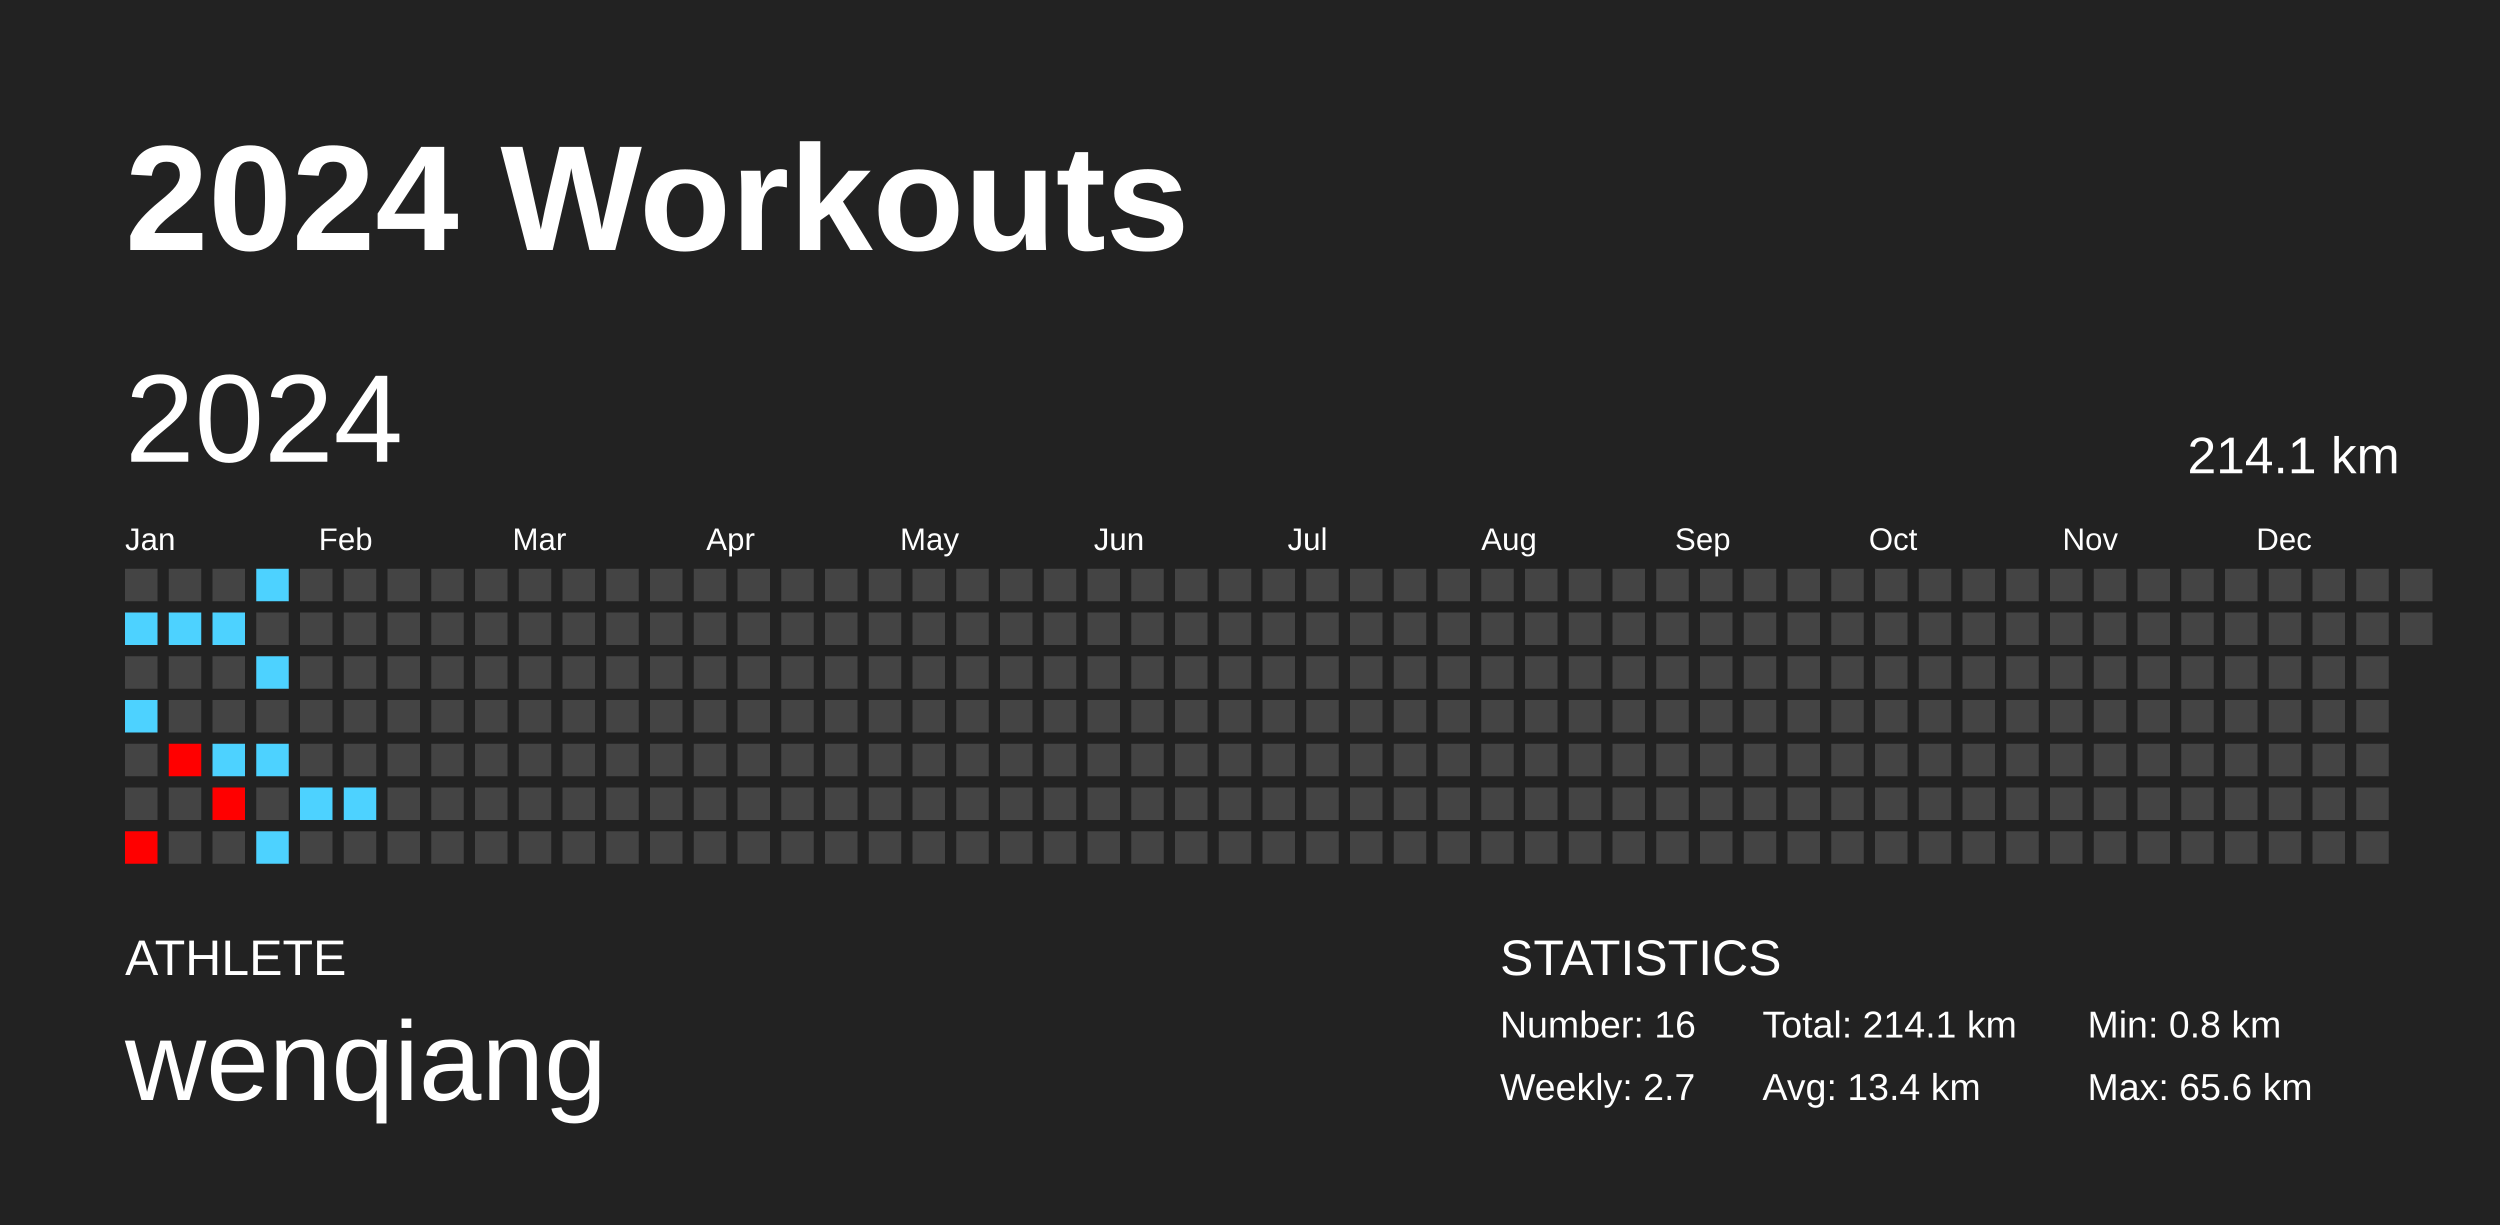
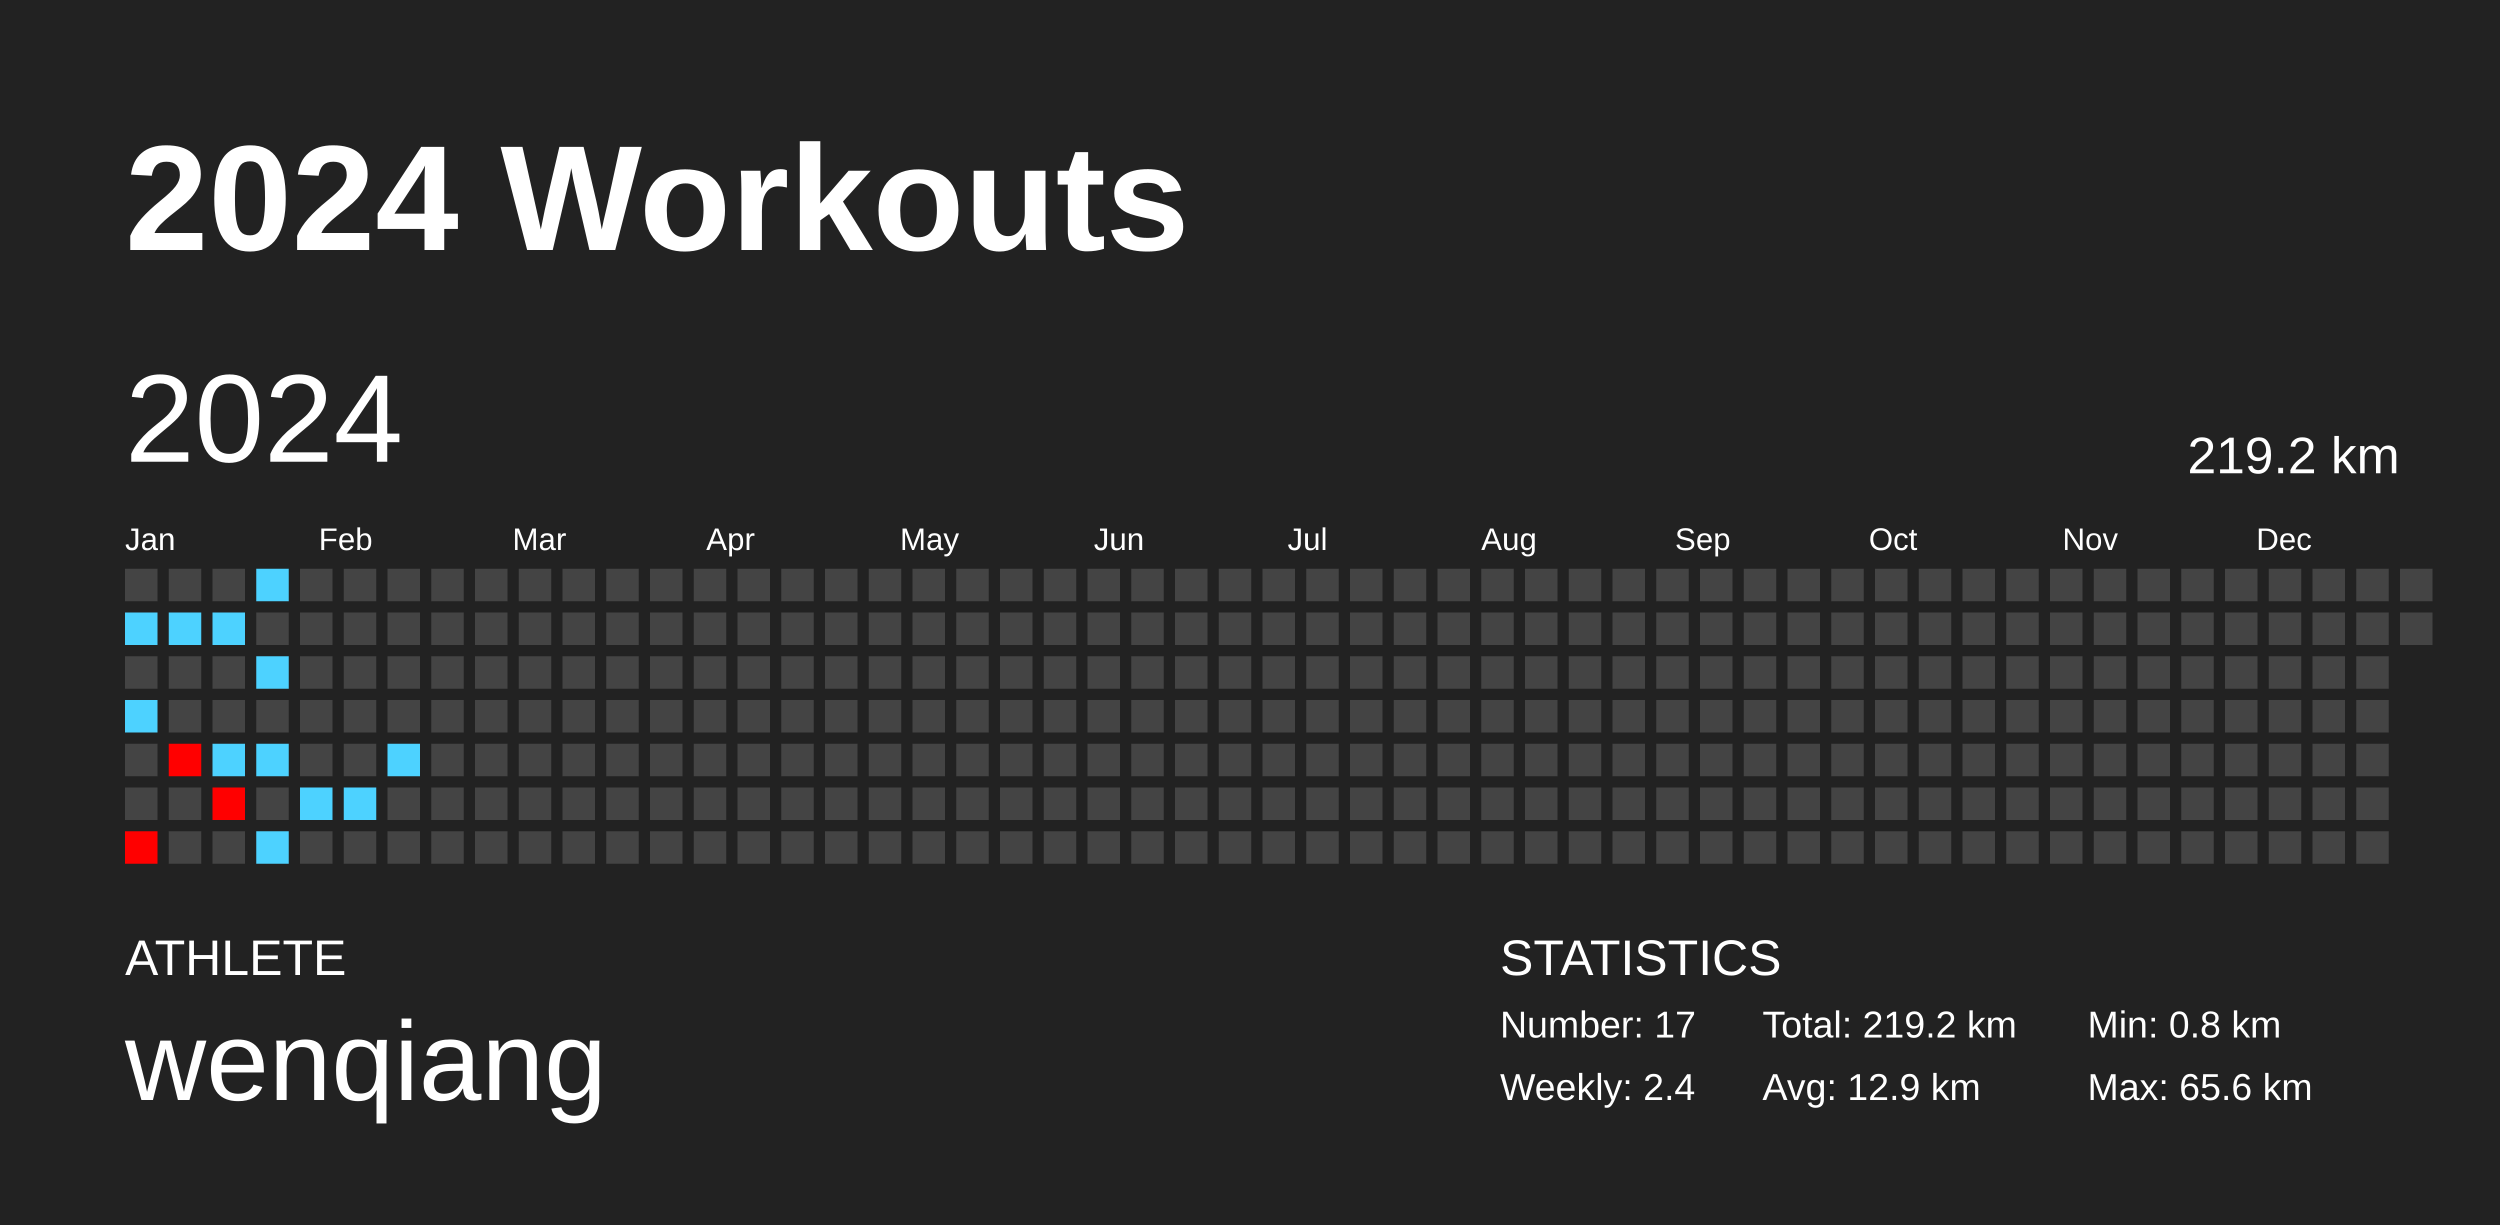
<svg xmlns="http://www.w3.org/2000/svg" baseProfile="full" height="98mm" version="1.1" viewBox="0,0,200,98" width="200mm">
  <defs />
  <rect fill="#222222" height="98" width="200" x="0" y="0" />
  <text fill="#FFFFFF" style="font-size:12px; font-family:Arial; font-weight:bold;" x="10" y="20">2024 Workouts</text>
  <text fill="#FFFFFF" style="font-size:4px; font-family:Arial" x="10" y="78">ATHLETE</text>
  <text fill="#FFFFFF" style="font-size:9px; font-family:Arial" x="10" y="88">wenqiang</text>
  <text fill="#FFFFFF" style="font-size:4px; font-family:Arial" x="120" y="78">STATISTICS</text>
-   <text fill="#FFFFFF" style="font-size:3px; font-family:Arial" x="120" y="83">Number: 16</text>
-   <text fill="#FFFFFF" style="font-size:3px; font-family:Arial" x="120" y="88">Weekly: 2.7</text>
-   <text fill="#FFFFFF" style="font-size:3px; font-family:Arial" x="141" y="83">Total: 214.1 km</text>
-   <text fill="#FFFFFF" style="font-size:3px; font-family:Arial" x="141" y="88">Avg: 13.4 km</text>
+   <text fill="#FFFFFF" style="font-size:3px; font-family:Arial" x="120" y="83">Number: 17</text>
+   <text fill="#FFFFFF" style="font-size:3px; font-family:Arial" x="120" y="88">Weekly: 2.4</text>
+   <text fill="#FFFFFF" style="font-size:3px; font-family:Arial" x="141" y="83">Total: 219.2 km</text>
+   <text fill="#FFFFFF" style="font-size:3px; font-family:Arial" x="141" y="88">Avg: 12.9 km</text>
  <text fill="#FFFFFF" style="font-size:3px; font-family:Arial" x="167" y="83">Min: 0.8 km</text>
  <text fill="#FFFFFF" style="font-size:3px; font-family:Arial" x="167" y="88">Max: 65.6 km</text>
  <text dominant-baseline="hanging" fill="#FFFFFF" style="font-size:10.0px; font-family:Arial;" x="10" y="30">2024</text>
-   <text dominant-baseline="hanging" fill="#FFFFFF" style="font-size:4.125px; font-family:Arial;" x="175" y="35">214.1 km</text>
+   <text dominant-baseline="hanging" fill="#FFFFFF" style="font-size:4.125px; font-family:Arial;" x="175" y="35">219.2 km</text>
  <text fill="#FFFFFF" style="font-size:2.5px; font-family:Arial" x="10.0" y="44">Jan</text>
  <text fill="#FFFFFF" style="font-size:2.5px; font-family:Arial" x="25.5" y="44">Feb</text>
  <text fill="#FFFFFF" style="font-size:2.5px; font-family:Arial" x="41.0" y="44">Mar</text>
  <text fill="#FFFFFF" style="font-size:2.5px; font-family:Arial" x="56.5" y="44">Apr</text>
  <text fill="#FFFFFF" style="font-size:2.5px; font-family:Arial" x="72.0" y="44">May</text>
  <text fill="#FFFFFF" style="font-size:2.5px; font-family:Arial" x="87.5" y="44">Jun</text>
  <text fill="#FFFFFF" style="font-size:2.5px; font-family:Arial" x="103.0" y="44">Jul</text>
  <text fill="#FFFFFF" style="font-size:2.5px; font-family:Arial" x="118.5" y="44">Aug</text>
  <text fill="#FFFFFF" style="font-size:2.5px; font-family:Arial" x="134.0" y="44">Sep</text>
  <text fill="#FFFFFF" style="font-size:2.5px; font-family:Arial" x="149.5" y="44">Oct</text>
  <text fill="#FFFFFF" style="font-size:2.5px; font-family:Arial" x="165.0" y="44">Nov</text>
  <text fill="#FFFFFF" style="font-size:2.5px; font-family:Arial" x="180.5" y="44">Dec</text>
  <rect fill="#444444" height="2.6" width="2.6" x="10.0" y="45.5" />
  <rect fill="#4dd2ff" height="2.6" width="2.6" x="10.0" y="49.0" />
  <rect fill="#444444" height="2.6" width="2.6" x="10.0" y="52.5" />
  <rect fill="#4dd2ff" height="2.6" width="2.6" x="10.0" y="56.0" />
  <rect fill="#444444" height="2.6" width="2.6" x="10.0" y="59.5" />
  <rect fill="#444444" height="2.6" width="2.6" x="10.0" y="63.0" />
  <rect fill="red" height="2.6" width="2.6" x="10.0" y="66.5" />
  <rect fill="#444444" height="2.6" width="2.6" x="13.5" y="45.5" />
  <rect fill="#4dd2ff" height="2.6" width="2.6" x="13.5" y="49.0" />
  <rect fill="#444444" height="2.6" width="2.6" x="13.5" y="52.5" />
  <rect fill="#444444" height="2.6" width="2.6" x="13.5" y="56.0" />
  <rect fill="red" height="2.6" width="2.6" x="13.5" y="59.5" />
  <rect fill="#444444" height="2.6" width="2.6" x="13.5" y="63.0" />
  <rect fill="#444444" height="2.6" width="2.6" x="13.5" y="66.5" />
  <rect fill="#444444" height="2.6" width="2.6" x="17.0" y="45.5" />
  <rect fill="#4dd2ff" height="2.6" width="2.6" x="17.0" y="49.0" />
  <rect fill="#444444" height="2.6" width="2.6" x="17.0" y="52.5" />
  <rect fill="#444444" height="2.6" width="2.6" x="17.0" y="56.0" />
  <rect fill="#4dd2ff" height="2.6" width="2.6" x="17.0" y="59.5" />
  <rect fill="red" height="2.6" width="2.6" x="17.0" y="63.0" />
  <rect fill="#444444" height="2.6" width="2.6" x="17.0" y="66.5" />
  <rect fill="#4dd2ff" height="2.6" width="2.6" x="20.5" y="45.5" />
  <rect fill="#444444" height="2.6" width="2.6" x="20.5" y="49.0" />
  <rect fill="#4dd2ff" height="2.6" width="2.6" x="20.5" y="52.5" />
  <rect fill="#444444" height="2.6" width="2.6" x="20.5" y="56.0" />
  <rect fill="#4dd2ff" height="2.6" width="2.6" x="20.5" y="59.5" />
  <rect fill="#444444" height="2.6" width="2.6" x="20.5" y="63.0" />
  <rect fill="#4dd2ff" height="2.6" width="2.6" x="20.5" y="66.5" />
  <rect fill="#444444" height="2.6" width="2.6" x="24.0" y="45.5" />
  <rect fill="#444444" height="2.6" width="2.6" x="24.0" y="49.0" />
  <rect fill="#444444" height="2.6" width="2.6" x="24.0" y="52.5" />
  <rect fill="#444444" height="2.6" width="2.6" x="24.0" y="56.0" />
  <rect fill="#444444" height="2.6" width="2.6" x="24.0" y="59.5" />
  <rect fill="#4dd2ff" height="2.6" width="2.6" x="24.0" y="63.0" />
  <rect fill="#444444" height="2.6" width="2.6" x="24.0" y="66.5" />
  <rect fill="#444444" height="2.6" width="2.6" x="27.5" y="45.5" />
  <rect fill="#444444" height="2.6" width="2.6" x="27.5" y="49.0" />
  <rect fill="#444444" height="2.6" width="2.6" x="27.5" y="52.5" />
  <rect fill="#444444" height="2.6" width="2.6" x="27.5" y="56.0" />
  <rect fill="#444444" height="2.6" width="2.6" x="27.5" y="59.5" />
  <rect fill="#4dd2ff" height="2.6" width="2.6" x="27.5" y="63.0" />
  <rect fill="#444444" height="2.6" width="2.6" x="27.5" y="66.5" />
  <rect fill="#444444" height="2.6" width="2.6" x="31.0" y="45.5" />
  <rect fill="#444444" height="2.6" width="2.6" x="31.0" y="49.0" />
  <rect fill="#444444" height="2.6" width="2.6" x="31.0" y="52.5" />
  <rect fill="#444444" height="2.6" width="2.6" x="31.0" y="56.0" />
-   <rect fill="#444444" height="2.6" width="2.6" x="31.0" y="59.5" />
+   <rect fill="#4dd2ff" height="2.6" width="2.6" x="31.0" y="59.5" />
  <rect fill="#444444" height="2.6" width="2.6" x="31.0" y="63.0" />
  <rect fill="#444444" height="2.6" width="2.6" x="31.0" y="66.5" />
  <rect fill="#444444" height="2.6" width="2.6" x="34.5" y="45.5" />
  <rect fill="#444444" height="2.6" width="2.6" x="34.5" y="49.0" />
  <rect fill="#444444" height="2.6" width="2.6" x="34.5" y="52.5" />
  <rect fill="#444444" height="2.6" width="2.6" x="34.5" y="56.0" />
  <rect fill="#444444" height="2.6" width="2.6" x="34.5" y="59.5" />
  <rect fill="#444444" height="2.6" width="2.6" x="34.5" y="63.0" />
  <rect fill="#444444" height="2.6" width="2.6" x="34.5" y="66.5" />
  <rect fill="#444444" height="2.6" width="2.6" x="38.0" y="45.5" />
  <rect fill="#444444" height="2.6" width="2.6" x="38.0" y="49.0" />
  <rect fill="#444444" height="2.6" width="2.6" x="38.0" y="52.5" />
  <rect fill="#444444" height="2.6" width="2.6" x="38.0" y="56.0" />
  <rect fill="#444444" height="2.6" width="2.6" x="38.0" y="59.5" />
  <rect fill="#444444" height="2.6" width="2.6" x="38.0" y="63.0" />
  <rect fill="#444444" height="2.6" width="2.6" x="38.0" y="66.5" />
  <rect fill="#444444" height="2.6" width="2.6" x="41.5" y="45.5" />
  <rect fill="#444444" height="2.6" width="2.6" x="41.5" y="49.0" />
  <rect fill="#444444" height="2.6" width="2.6" x="41.5" y="52.5" />
  <rect fill="#444444" height="2.6" width="2.6" x="41.5" y="56.0" />
  <rect fill="#444444" height="2.6" width="2.6" x="41.5" y="59.5" />
  <rect fill="#444444" height="2.6" width="2.6" x="41.5" y="63.0" />
  <rect fill="#444444" height="2.6" width="2.6" x="41.5" y="66.5" />
  <rect fill="#444444" height="2.6" width="2.6" x="45.0" y="45.5" />
  <rect fill="#444444" height="2.6" width="2.6" x="45.0" y="49.0" />
  <rect fill="#444444" height="2.6" width="2.6" x="45.0" y="52.5" />
  <rect fill="#444444" height="2.6" width="2.6" x="45.0" y="56.0" />
  <rect fill="#444444" height="2.6" width="2.6" x="45.0" y="59.5" />
  <rect fill="#444444" height="2.6" width="2.6" x="45.0" y="63.0" />
  <rect fill="#444444" height="2.6" width="2.6" x="45.0" y="66.5" />
  <rect fill="#444444" height="2.6" width="2.6" x="48.5" y="45.5" />
  <rect fill="#444444" height="2.6" width="2.6" x="48.5" y="49.0" />
  <rect fill="#444444" height="2.6" width="2.6" x="48.5" y="52.5" />
  <rect fill="#444444" height="2.6" width="2.6" x="48.5" y="56.0" />
  <rect fill="#444444" height="2.6" width="2.6" x="48.5" y="59.5" />
  <rect fill="#444444" height="2.6" width="2.6" x="48.5" y="63.0" />
  <rect fill="#444444" height="2.6" width="2.6" x="48.5" y="66.5" />
  <rect fill="#444444" height="2.6" width="2.6" x="52.0" y="45.5" />
  <rect fill="#444444" height="2.6" width="2.6" x="52.0" y="49.0" />
  <rect fill="#444444" height="2.6" width="2.6" x="52.0" y="52.5" />
  <rect fill="#444444" height="2.6" width="2.6" x="52.0" y="56.0" />
  <rect fill="#444444" height="2.6" width="2.6" x="52.0" y="59.5" />
  <rect fill="#444444" height="2.6" width="2.6" x="52.0" y="63.0" />
  <rect fill="#444444" height="2.6" width="2.6" x="52.0" y="66.5" />
  <rect fill="#444444" height="2.6" width="2.6" x="55.5" y="45.5" />
  <rect fill="#444444" height="2.6" width="2.6" x="55.5" y="49.0" />
  <rect fill="#444444" height="2.6" width="2.6" x="55.5" y="52.5" />
  <rect fill="#444444" height="2.6" width="2.6" x="55.5" y="56.0" />
  <rect fill="#444444" height="2.6" width="2.6" x="55.5" y="59.5" />
  <rect fill="#444444" height="2.6" width="2.6" x="55.5" y="63.0" />
  <rect fill="#444444" height="2.6" width="2.6" x="55.5" y="66.5" />
  <rect fill="#444444" height="2.6" width="2.6" x="59.0" y="45.5" />
  <rect fill="#444444" height="2.6" width="2.6" x="59.0" y="49.0" />
  <rect fill="#444444" height="2.6" width="2.6" x="59.0" y="52.5" />
  <rect fill="#444444" height="2.6" width="2.6" x="59.0" y="56.0" />
  <rect fill="#444444" height="2.6" width="2.6" x="59.0" y="59.5" />
  <rect fill="#444444" height="2.6" width="2.6" x="59.0" y="63.0" />
  <rect fill="#444444" height="2.6" width="2.6" x="59.0" y="66.5" />
  <rect fill="#444444" height="2.6" width="2.6" x="62.5" y="45.5" />
  <rect fill="#444444" height="2.6" width="2.6" x="62.5" y="49.0" />
  <rect fill="#444444" height="2.6" width="2.6" x="62.5" y="52.5" />
  <rect fill="#444444" height="2.6" width="2.6" x="62.5" y="56.0" />
  <rect fill="#444444" height="2.6" width="2.6" x="62.5" y="59.5" />
  <rect fill="#444444" height="2.6" width="2.6" x="62.5" y="63.0" />
  <rect fill="#444444" height="2.6" width="2.6" x="62.5" y="66.5" />
  <rect fill="#444444" height="2.6" width="2.6" x="66.0" y="45.5" />
  <rect fill="#444444" height="2.6" width="2.6" x="66.0" y="49.0" />
  <rect fill="#444444" height="2.6" width="2.6" x="66.0" y="52.5" />
  <rect fill="#444444" height="2.6" width="2.6" x="66.0" y="56.0" />
  <rect fill="#444444" height="2.6" width="2.6" x="66.0" y="59.5" />
  <rect fill="#444444" height="2.6" width="2.6" x="66.0" y="63.0" />
  <rect fill="#444444" height="2.6" width="2.6" x="66.0" y="66.5" />
  <rect fill="#444444" height="2.6" width="2.6" x="69.5" y="45.5" />
  <rect fill="#444444" height="2.6" width="2.6" x="69.5" y="49.0" />
  <rect fill="#444444" height="2.6" width="2.6" x="69.5" y="52.5" />
  <rect fill="#444444" height="2.6" width="2.6" x="69.5" y="56.0" />
  <rect fill="#444444" height="2.6" width="2.6" x="69.5" y="59.5" />
  <rect fill="#444444" height="2.6" width="2.6" x="69.5" y="63.0" />
  <rect fill="#444444" height="2.6" width="2.6" x="69.5" y="66.5" />
  <rect fill="#444444" height="2.6" width="2.6" x="73.0" y="45.5" />
  <rect fill="#444444" height="2.6" width="2.6" x="73.0" y="49.0" />
  <rect fill="#444444" height="2.6" width="2.6" x="73.0" y="52.5" />
  <rect fill="#444444" height="2.6" width="2.6" x="73.0" y="56.0" />
  <rect fill="#444444" height="2.6" width="2.6" x="73.0" y="59.5" />
  <rect fill="#444444" height="2.6" width="2.6" x="73.0" y="63.0" />
  <rect fill="#444444" height="2.6" width="2.6" x="73.0" y="66.5" />
  <rect fill="#444444" height="2.6" width="2.6" x="76.5" y="45.5" />
  <rect fill="#444444" height="2.6" width="2.6" x="76.5" y="49.0" />
  <rect fill="#444444" height="2.6" width="2.6" x="76.5" y="52.5" />
  <rect fill="#444444" height="2.6" width="2.6" x="76.5" y="56.0" />
  <rect fill="#444444" height="2.6" width="2.6" x="76.5" y="59.5" />
  <rect fill="#444444" height="2.6" width="2.6" x="76.5" y="63.0" />
  <rect fill="#444444" height="2.6" width="2.6" x="76.5" y="66.5" />
  <rect fill="#444444" height="2.6" width="2.6" x="80.0" y="45.5" />
  <rect fill="#444444" height="2.6" width="2.6" x="80.0" y="49.0" />
  <rect fill="#444444" height="2.6" width="2.6" x="80.0" y="52.5" />
  <rect fill="#444444" height="2.6" width="2.6" x="80.0" y="56.0" />
  <rect fill="#444444" height="2.6" width="2.6" x="80.0" y="59.5" />
  <rect fill="#444444" height="2.6" width="2.6" x="80.0" y="63.0" />
  <rect fill="#444444" height="2.6" width="2.6" x="80.0" y="66.5" />
  <rect fill="#444444" height="2.6" width="2.6" x="83.5" y="45.5" />
  <rect fill="#444444" height="2.6" width="2.6" x="83.5" y="49.0" />
  <rect fill="#444444" height="2.6" width="2.6" x="83.5" y="52.5" />
  <rect fill="#444444" height="2.6" width="2.6" x="83.5" y="56.0" />
  <rect fill="#444444" height="2.6" width="2.6" x="83.5" y="59.5" />
  <rect fill="#444444" height="2.6" width="2.6" x="83.5" y="63.0" />
  <rect fill="#444444" height="2.6" width="2.6" x="83.5" y="66.5" />
  <rect fill="#444444" height="2.6" width="2.6" x="87.0" y="45.5" />
  <rect fill="#444444" height="2.6" width="2.6" x="87.0" y="49.0" />
  <rect fill="#444444" height="2.6" width="2.6" x="87.0" y="52.5" />
  <rect fill="#444444" height="2.6" width="2.6" x="87.0" y="56.0" />
  <rect fill="#444444" height="2.6" width="2.6" x="87.0" y="59.5" />
  <rect fill="#444444" height="2.6" width="2.6" x="87.0" y="63.0" />
  <rect fill="#444444" height="2.6" width="2.6" x="87.0" y="66.5" />
  <rect fill="#444444" height="2.6" width="2.6" x="90.5" y="45.5" />
  <rect fill="#444444" height="2.6" width="2.6" x="90.5" y="49.0" />
  <rect fill="#444444" height="2.6" width="2.6" x="90.5" y="52.5" />
  <rect fill="#444444" height="2.6" width="2.6" x="90.5" y="56.0" />
  <rect fill="#444444" height="2.6" width="2.6" x="90.5" y="59.5" />
  <rect fill="#444444" height="2.6" width="2.6" x="90.5" y="63.0" />
  <rect fill="#444444" height="2.6" width="2.6" x="90.5" y="66.5" />
  <rect fill="#444444" height="2.6" width="2.6" x="94.0" y="45.5" />
  <rect fill="#444444" height="2.6" width="2.6" x="94.0" y="49.0" />
  <rect fill="#444444" height="2.6" width="2.6" x="94.0" y="52.5" />
  <rect fill="#444444" height="2.6" width="2.6" x="94.0" y="56.0" />
  <rect fill="#444444" height="2.6" width="2.6" x="94.0" y="59.5" />
  <rect fill="#444444" height="2.6" width="2.6" x="94.0" y="63.0" />
  <rect fill="#444444" height="2.6" width="2.6" x="94.0" y="66.5" />
  <rect fill="#444444" height="2.6" width="2.6" x="97.5" y="45.5" />
  <rect fill="#444444" height="2.6" width="2.6" x="97.5" y="49.0" />
  <rect fill="#444444" height="2.6" width="2.6" x="97.5" y="52.5" />
  <rect fill="#444444" height="2.6" width="2.6" x="97.5" y="56.0" />
  <rect fill="#444444" height="2.6" width="2.6" x="97.5" y="59.5" />
  <rect fill="#444444" height="2.6" width="2.6" x="97.5" y="63.0" />
  <rect fill="#444444" height="2.6" width="2.6" x="97.5" y="66.5" />
  <rect fill="#444444" height="2.6" width="2.6" x="101.0" y="45.5" />
  <rect fill="#444444" height="2.6" width="2.6" x="101.0" y="49.0" />
  <rect fill="#444444" height="2.6" width="2.6" x="101.0" y="52.5" />
  <rect fill="#444444" height="2.6" width="2.6" x="101.0" y="56.0" />
  <rect fill="#444444" height="2.6" width="2.6" x="101.0" y="59.5" />
  <rect fill="#444444" height="2.6" width="2.6" x="101.0" y="63.0" />
  <rect fill="#444444" height="2.6" width="2.6" x="101.0" y="66.5" />
  <rect fill="#444444" height="2.6" width="2.6" x="104.5" y="45.5" />
  <rect fill="#444444" height="2.6" width="2.6" x="104.5" y="49.0" />
  <rect fill="#444444" height="2.6" width="2.6" x="104.5" y="52.5" />
  <rect fill="#444444" height="2.6" width="2.6" x="104.5" y="56.0" />
  <rect fill="#444444" height="2.6" width="2.6" x="104.5" y="59.5" />
  <rect fill="#444444" height="2.6" width="2.6" x="104.5" y="63.0" />
  <rect fill="#444444" height="2.6" width="2.6" x="104.5" y="66.5" />
  <rect fill="#444444" height="2.6" width="2.6" x="108.0" y="45.5" />
  <rect fill="#444444" height="2.6" width="2.6" x="108.0" y="49.0" />
  <rect fill="#444444" height="2.6" width="2.6" x="108.0" y="52.5" />
  <rect fill="#444444" height="2.6" width="2.6" x="108.0" y="56.0" />
  <rect fill="#444444" height="2.6" width="2.6" x="108.0" y="59.5" />
  <rect fill="#444444" height="2.6" width="2.6" x="108.0" y="63.0" />
  <rect fill="#444444" height="2.6" width="2.6" x="108.0" y="66.5" />
  <rect fill="#444444" height="2.6" width="2.6" x="111.5" y="45.5" />
  <rect fill="#444444" height="2.6" width="2.6" x="111.5" y="49.0" />
  <rect fill="#444444" height="2.6" width="2.6" x="111.5" y="52.5" />
  <rect fill="#444444" height="2.6" width="2.6" x="111.5" y="56.0" />
  <rect fill="#444444" height="2.6" width="2.6" x="111.5" y="59.5" />
  <rect fill="#444444" height="2.6" width="2.6" x="111.5" y="63.0" />
  <rect fill="#444444" height="2.6" width="2.6" x="111.5" y="66.5" />
  <rect fill="#444444" height="2.6" width="2.6" x="115.0" y="45.5" />
  <rect fill="#444444" height="2.6" width="2.6" x="115.0" y="49.0" />
  <rect fill="#444444" height="2.6" width="2.6" x="115.0" y="52.5" />
  <rect fill="#444444" height="2.6" width="2.6" x="115.0" y="56.0" />
  <rect fill="#444444" height="2.6" width="2.6" x="115.0" y="59.5" />
  <rect fill="#444444" height="2.6" width="2.6" x="115.0" y="63.0" />
  <rect fill="#444444" height="2.6" width="2.6" x="115.0" y="66.5" />
  <rect fill="#444444" height="2.6" width="2.6" x="118.5" y="45.5" />
  <rect fill="#444444" height="2.6" width="2.6" x="118.5" y="49.0" />
  <rect fill="#444444" height="2.6" width="2.6" x="118.5" y="52.5" />
  <rect fill="#444444" height="2.6" width="2.6" x="118.5" y="56.0" />
  <rect fill="#444444" height="2.6" width="2.6" x="118.5" y="59.5" />
  <rect fill="#444444" height="2.6" width="2.6" x="118.5" y="63.0" />
  <rect fill="#444444" height="2.6" width="2.6" x="118.5" y="66.5" />
  <rect fill="#444444" height="2.6" width="2.6" x="122.0" y="45.5" />
  <rect fill="#444444" height="2.6" width="2.6" x="122.0" y="49.0" />
  <rect fill="#444444" height="2.6" width="2.6" x="122.0" y="52.5" />
  <rect fill="#444444" height="2.6" width="2.6" x="122.0" y="56.0" />
  <rect fill="#444444" height="2.6" width="2.6" x="122.0" y="59.5" />
  <rect fill="#444444" height="2.6" width="2.6" x="122.0" y="63.0" />
  <rect fill="#444444" height="2.6" width="2.6" x="122.0" y="66.5" />
  <rect fill="#444444" height="2.6" width="2.6" x="125.5" y="45.5" />
  <rect fill="#444444" height="2.6" width="2.6" x="125.5" y="49.0" />
  <rect fill="#444444" height="2.6" width="2.6" x="125.5" y="52.5" />
  <rect fill="#444444" height="2.6" width="2.6" x="125.5" y="56.0" />
  <rect fill="#444444" height="2.6" width="2.6" x="125.5" y="59.5" />
  <rect fill="#444444" height="2.6" width="2.6" x="125.5" y="63.0" />
  <rect fill="#444444" height="2.6" width="2.6" x="125.5" y="66.5" />
  <rect fill="#444444" height="2.6" width="2.6" x="129.0" y="45.5" />
  <rect fill="#444444" height="2.6" width="2.6" x="129.0" y="49.0" />
  <rect fill="#444444" height="2.6" width="2.6" x="129.0" y="52.5" />
  <rect fill="#444444" height="2.6" width="2.6" x="129.0" y="56.0" />
  <rect fill="#444444" height="2.6" width="2.6" x="129.0" y="59.5" />
  <rect fill="#444444" height="2.6" width="2.6" x="129.0" y="63.0" />
  <rect fill="#444444" height="2.6" width="2.6" x="129.0" y="66.5" />
  <rect fill="#444444" height="2.6" width="2.6" x="132.5" y="45.5" />
  <rect fill="#444444" height="2.6" width="2.6" x="132.5" y="49.0" />
  <rect fill="#444444" height="2.6" width="2.6" x="132.5" y="52.5" />
  <rect fill="#444444" height="2.6" width="2.6" x="132.5" y="56.0" />
  <rect fill="#444444" height="2.6" width="2.6" x="132.5" y="59.5" />
  <rect fill="#444444" height="2.6" width="2.6" x="132.5" y="63.0" />
  <rect fill="#444444" height="2.6" width="2.6" x="132.5" y="66.5" />
  <rect fill="#444444" height="2.6" width="2.6" x="136.0" y="45.5" />
  <rect fill="#444444" height="2.6" width="2.6" x="136.0" y="49.0" />
  <rect fill="#444444" height="2.6" width="2.6" x="136.0" y="52.5" />
  <rect fill="#444444" height="2.6" width="2.6" x="136.0" y="56.0" />
  <rect fill="#444444" height="2.6" width="2.6" x="136.0" y="59.5" />
  <rect fill="#444444" height="2.6" width="2.6" x="136.0" y="63.0" />
  <rect fill="#444444" height="2.6" width="2.6" x="136.0" y="66.5" />
  <rect fill="#444444" height="2.6" width="2.6" x="139.5" y="45.5" />
  <rect fill="#444444" height="2.6" width="2.6" x="139.5" y="49.0" />
  <rect fill="#444444" height="2.6" width="2.6" x="139.5" y="52.5" />
  <rect fill="#444444" height="2.6" width="2.6" x="139.5" y="56.0" />
  <rect fill="#444444" height="2.6" width="2.6" x="139.5" y="59.5" />
  <rect fill="#444444" height="2.6" width="2.6" x="139.5" y="63.0" />
  <rect fill="#444444" height="2.6" width="2.6" x="139.5" y="66.5" />
  <rect fill="#444444" height="2.6" width="2.6" x="143.0" y="45.5" />
  <rect fill="#444444" height="2.6" width="2.6" x="143.0" y="49.0" />
  <rect fill="#444444" height="2.6" width="2.6" x="143.0" y="52.5" />
  <rect fill="#444444" height="2.6" width="2.6" x="143.0" y="56.0" />
  <rect fill="#444444" height="2.6" width="2.6" x="143.0" y="59.5" />
  <rect fill="#444444" height="2.6" width="2.6" x="143.0" y="63.0" />
  <rect fill="#444444" height="2.6" width="2.6" x="143.0" y="66.5" />
  <rect fill="#444444" height="2.6" width="2.6" x="146.5" y="45.5" />
  <rect fill="#444444" height="2.6" width="2.6" x="146.5" y="49.0" />
  <rect fill="#444444" height="2.6" width="2.6" x="146.5" y="52.5" />
  <rect fill="#444444" height="2.6" width="2.6" x="146.5" y="56.0" />
  <rect fill="#444444" height="2.6" width="2.6" x="146.5" y="59.5" />
  <rect fill="#444444" height="2.6" width="2.6" x="146.5" y="63.0" />
  <rect fill="#444444" height="2.6" width="2.6" x="146.5" y="66.5" />
  <rect fill="#444444" height="2.6" width="2.6" x="150.0" y="45.5" />
  <rect fill="#444444" height="2.6" width="2.6" x="150.0" y="49.0" />
  <rect fill="#444444" height="2.6" width="2.6" x="150.0" y="52.5" />
  <rect fill="#444444" height="2.6" width="2.6" x="150.0" y="56.0" />
  <rect fill="#444444" height="2.6" width="2.6" x="150.0" y="59.5" />
  <rect fill="#444444" height="2.6" width="2.6" x="150.0" y="63.0" />
  <rect fill="#444444" height="2.6" width="2.6" x="150.0" y="66.5" />
  <rect fill="#444444" height="2.6" width="2.6" x="153.5" y="45.5" />
  <rect fill="#444444" height="2.6" width="2.6" x="153.5" y="49.0" />
  <rect fill="#444444" height="2.6" width="2.6" x="153.5" y="52.5" />
  <rect fill="#444444" height="2.6" width="2.6" x="153.5" y="56.0" />
  <rect fill="#444444" height="2.6" width="2.6" x="153.5" y="59.5" />
  <rect fill="#444444" height="2.6" width="2.6" x="153.5" y="63.0" />
  <rect fill="#444444" height="2.6" width="2.6" x="153.5" y="66.5" />
  <rect fill="#444444" height="2.6" width="2.6" x="157.0" y="45.5" />
  <rect fill="#444444" height="2.6" width="2.6" x="157.0" y="49.0" />
  <rect fill="#444444" height="2.6" width="2.6" x="157.0" y="52.5" />
  <rect fill="#444444" height="2.6" width="2.6" x="157.0" y="56.0" />
  <rect fill="#444444" height="2.6" width="2.6" x="157.0" y="59.5" />
  <rect fill="#444444" height="2.6" width="2.6" x="157.0" y="63.0" />
  <rect fill="#444444" height="2.6" width="2.6" x="157.0" y="66.5" />
  <rect fill="#444444" height="2.6" width="2.6" x="160.5" y="45.5" />
  <rect fill="#444444" height="2.6" width="2.6" x="160.5" y="49.0" />
  <rect fill="#444444" height="2.6" width="2.6" x="160.5" y="52.5" />
  <rect fill="#444444" height="2.6" width="2.6" x="160.5" y="56.0" />
  <rect fill="#444444" height="2.6" width="2.6" x="160.5" y="59.5" />
  <rect fill="#444444" height="2.6" width="2.6" x="160.5" y="63.0" />
  <rect fill="#444444" height="2.6" width="2.6" x="160.5" y="66.5" />
  <rect fill="#444444" height="2.6" width="2.6" x="164.0" y="45.5" />
  <rect fill="#444444" height="2.6" width="2.6" x="164.0" y="49.0" />
  <rect fill="#444444" height="2.6" width="2.6" x="164.0" y="52.5" />
  <rect fill="#444444" height="2.6" width="2.6" x="164.0" y="56.0" />
  <rect fill="#444444" height="2.6" width="2.6" x="164.0" y="59.5" />
  <rect fill="#444444" height="2.6" width="2.6" x="164.0" y="63.0" />
  <rect fill="#444444" height="2.6" width="2.6" x="164.0" y="66.5" />
  <rect fill="#444444" height="2.6" width="2.6" x="167.5" y="45.5" />
  <rect fill="#444444" height="2.6" width="2.6" x="167.5" y="49.0" />
  <rect fill="#444444" height="2.6" width="2.6" x="167.5" y="52.5" />
  <rect fill="#444444" height="2.6" width="2.6" x="167.5" y="56.0" />
  <rect fill="#444444" height="2.6" width="2.6" x="167.5" y="59.5" />
  <rect fill="#444444" height="2.6" width="2.6" x="167.5" y="63.0" />
  <rect fill="#444444" height="2.6" width="2.6" x="167.5" y="66.5" />
  <rect fill="#444444" height="2.6" width="2.6" x="171.0" y="45.5" />
  <rect fill="#444444" height="2.6" width="2.6" x="171.0" y="49.0" />
  <rect fill="#444444" height="2.6" width="2.6" x="171.0" y="52.5" />
  <rect fill="#444444" height="2.6" width="2.6" x="171.0" y="56.0" />
  <rect fill="#444444" height="2.6" width="2.6" x="171.0" y="59.5" />
  <rect fill="#444444" height="2.6" width="2.6" x="171.0" y="63.0" />
  <rect fill="#444444" height="2.6" width="2.6" x="171.0" y="66.5" />
  <rect fill="#444444" height="2.6" width="2.6" x="174.5" y="45.5" />
  <rect fill="#444444" height="2.6" width="2.6" x="174.5" y="49.0" />
  <rect fill="#444444" height="2.6" width="2.6" x="174.5" y="52.5" />
  <rect fill="#444444" height="2.6" width="2.6" x="174.5" y="56.0" />
  <rect fill="#444444" height="2.6" width="2.6" x="174.5" y="59.5" />
  <rect fill="#444444" height="2.6" width="2.6" x="174.5" y="63.0" />
  <rect fill="#444444" height="2.6" width="2.6" x="174.5" y="66.5" />
  <rect fill="#444444" height="2.6" width="2.6" x="178.0" y="45.5" />
  <rect fill="#444444" height="2.6" width="2.6" x="178.0" y="49.0" />
  <rect fill="#444444" height="2.6" width="2.6" x="178.0" y="52.5" />
  <rect fill="#444444" height="2.6" width="2.6" x="178.0" y="56.0" />
  <rect fill="#444444" height="2.6" width="2.6" x="178.0" y="59.5" />
  <rect fill="#444444" height="2.6" width="2.6" x="178.0" y="63.0" />
  <rect fill="#444444" height="2.6" width="2.6" x="178.0" y="66.5" />
  <rect fill="#444444" height="2.6" width="2.6" x="181.5" y="45.5" />
  <rect fill="#444444" height="2.6" width="2.6" x="181.5" y="49.0" />
  <rect fill="#444444" height="2.6" width="2.6" x="181.5" y="52.5" />
  <rect fill="#444444" height="2.6" width="2.6" x="181.5" y="56.0" />
  <rect fill="#444444" height="2.6" width="2.6" x="181.5" y="59.5" />
  <rect fill="#444444" height="2.6" width="2.6" x="181.5" y="63.0" />
  <rect fill="#444444" height="2.6" width="2.6" x="181.5" y="66.5" />
  <rect fill="#444444" height="2.6" width="2.6" x="185.0" y="45.5" />
  <rect fill="#444444" height="2.6" width="2.6" x="185.0" y="49.0" />
  <rect fill="#444444" height="2.6" width="2.6" x="185.0" y="52.5" />
  <rect fill="#444444" height="2.6" width="2.6" x="185.0" y="56.0" />
  <rect fill="#444444" height="2.6" width="2.6" x="185.0" y="59.5" />
  <rect fill="#444444" height="2.6" width="2.6" x="185.0" y="63.0" />
  <rect fill="#444444" height="2.6" width="2.6" x="185.0" y="66.5" />
  <rect fill="#444444" height="2.6" width="2.6" x="188.5" y="45.5" />
  <rect fill="#444444" height="2.6" width="2.6" x="188.5" y="49.0" />
  <rect fill="#444444" height="2.6" width="2.6" x="188.5" y="52.5" />
  <rect fill="#444444" height="2.6" width="2.6" x="188.5" y="56.0" />
  <rect fill="#444444" height="2.6" width="2.6" x="188.5" y="59.5" />
  <rect fill="#444444" height="2.6" width="2.6" x="188.5" y="63.0" />
  <rect fill="#444444" height="2.6" width="2.6" x="188.5" y="66.5" />
  <rect fill="#444444" height="2.6" width="2.6" x="192.0" y="45.5" />
  <rect fill="#444444" height="2.6" width="2.6" x="192.0" y="49.0" />
</svg>
